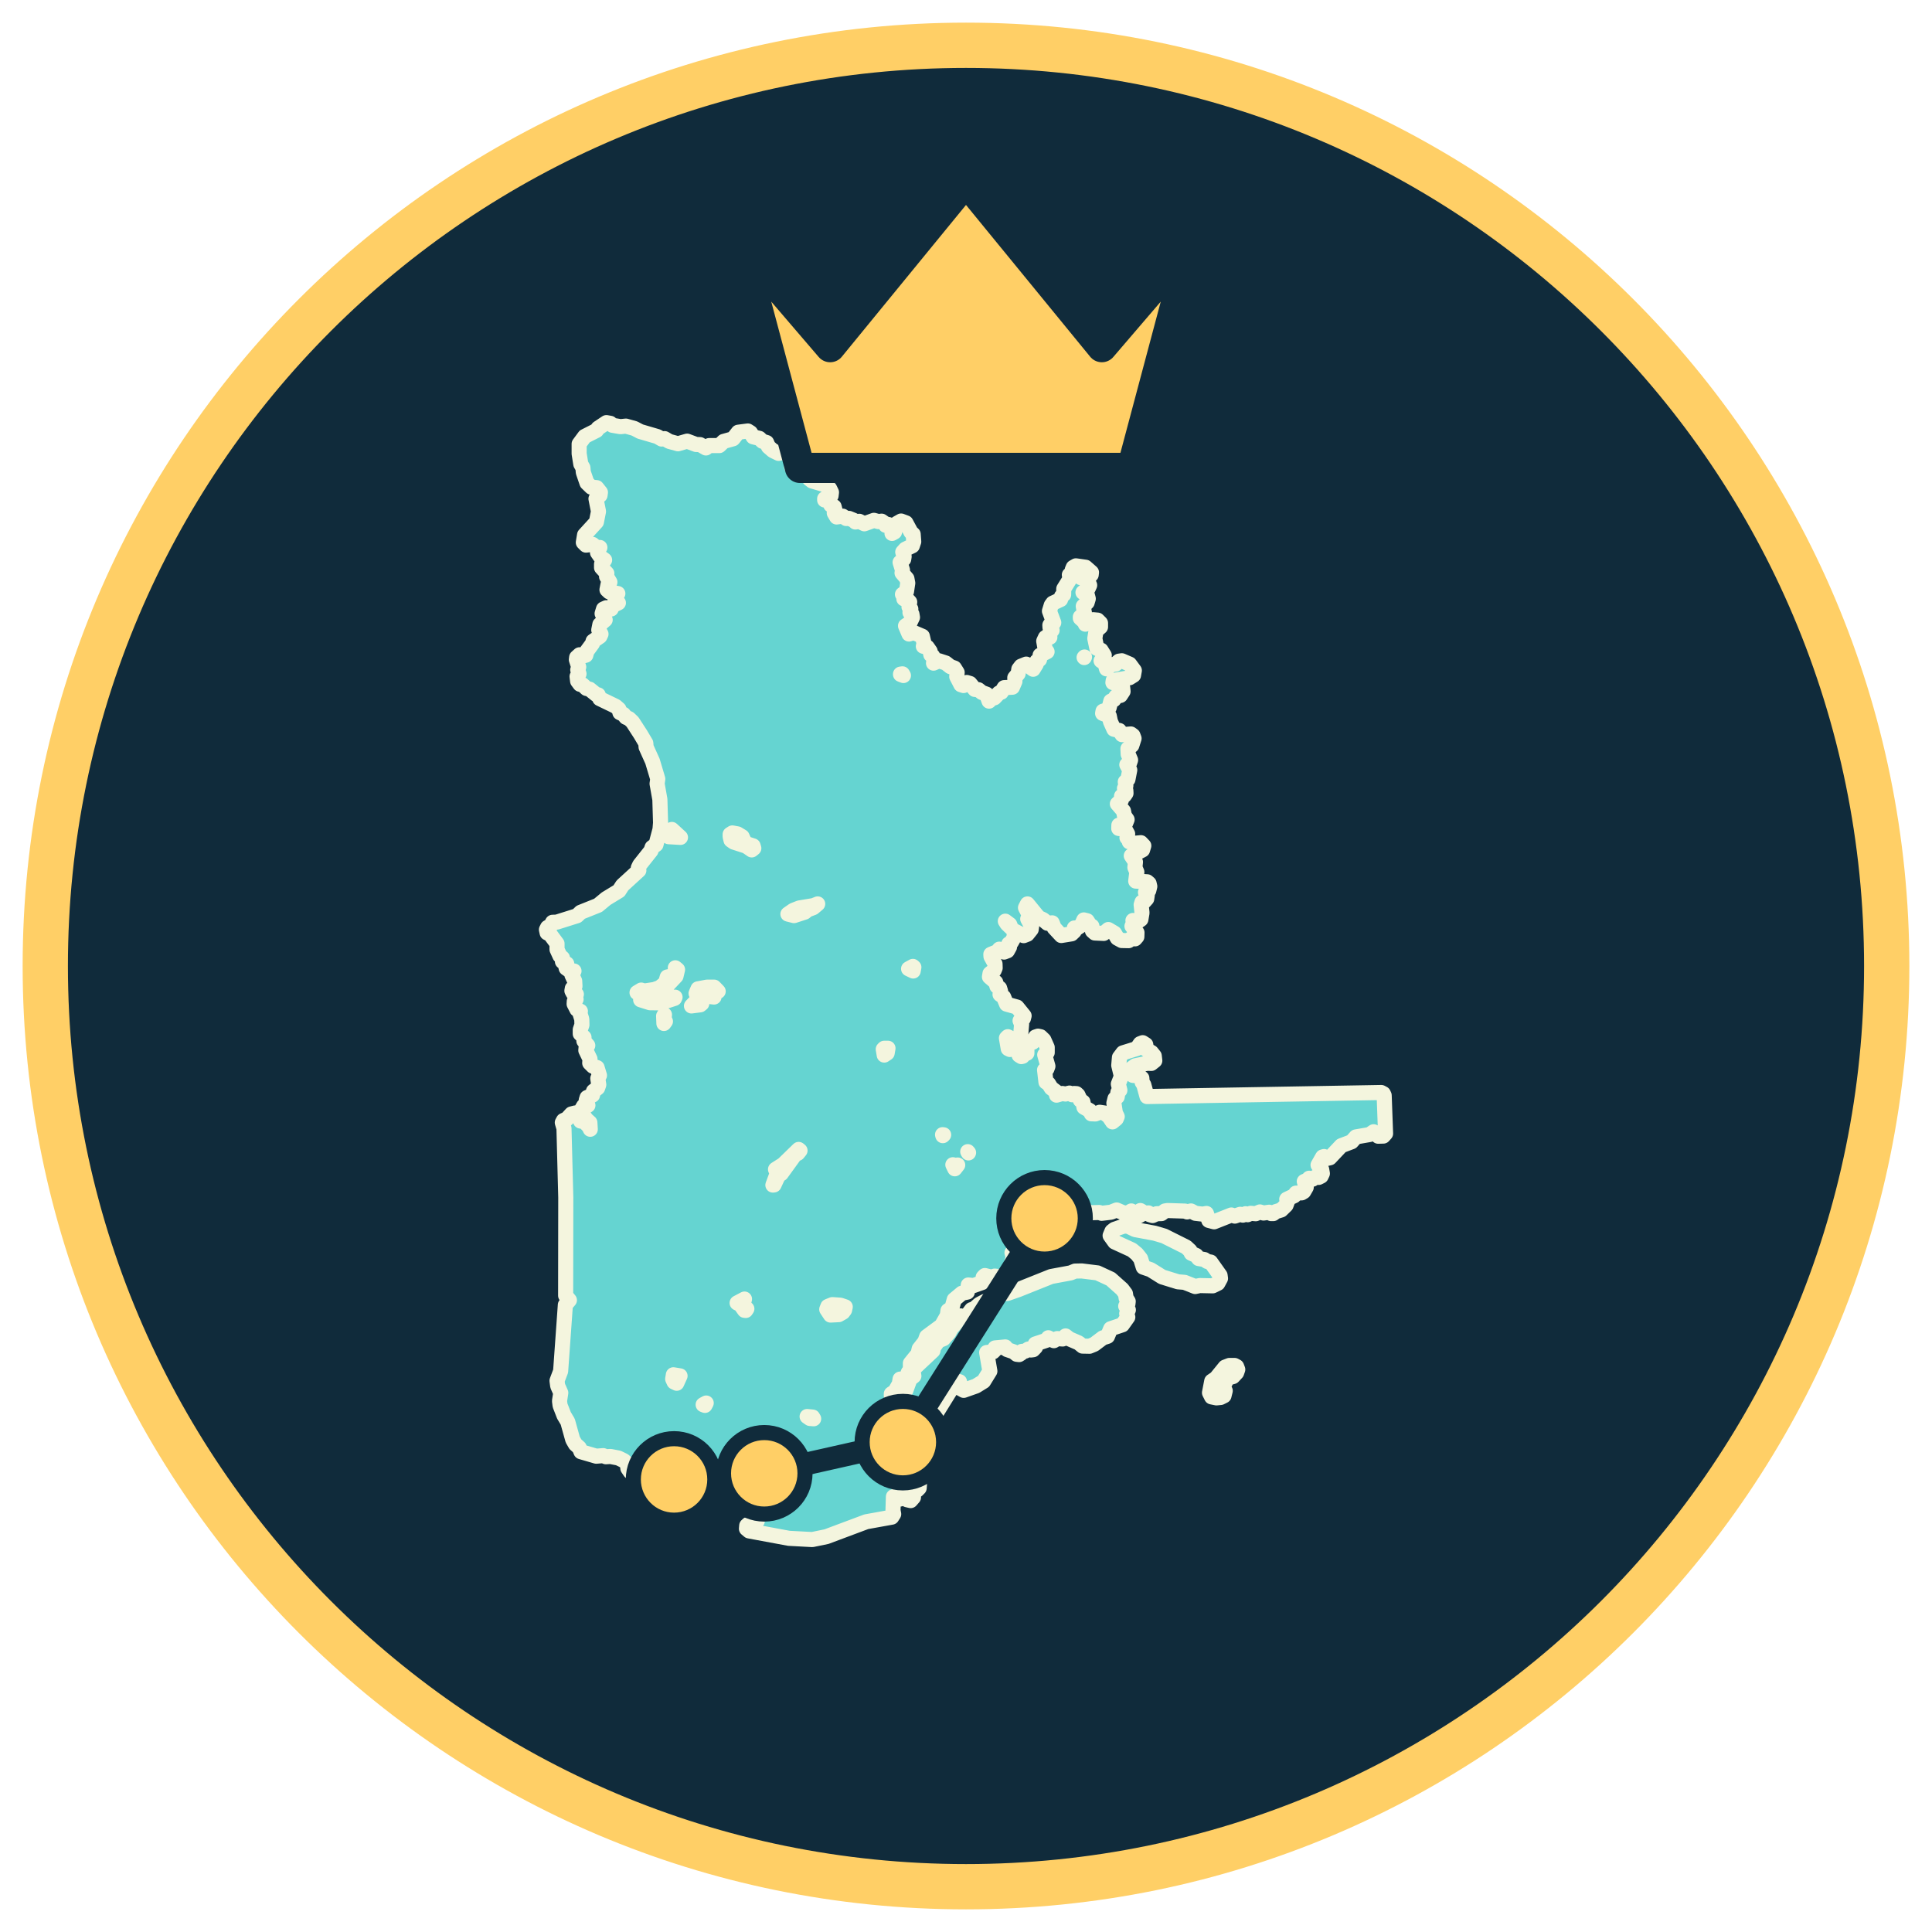
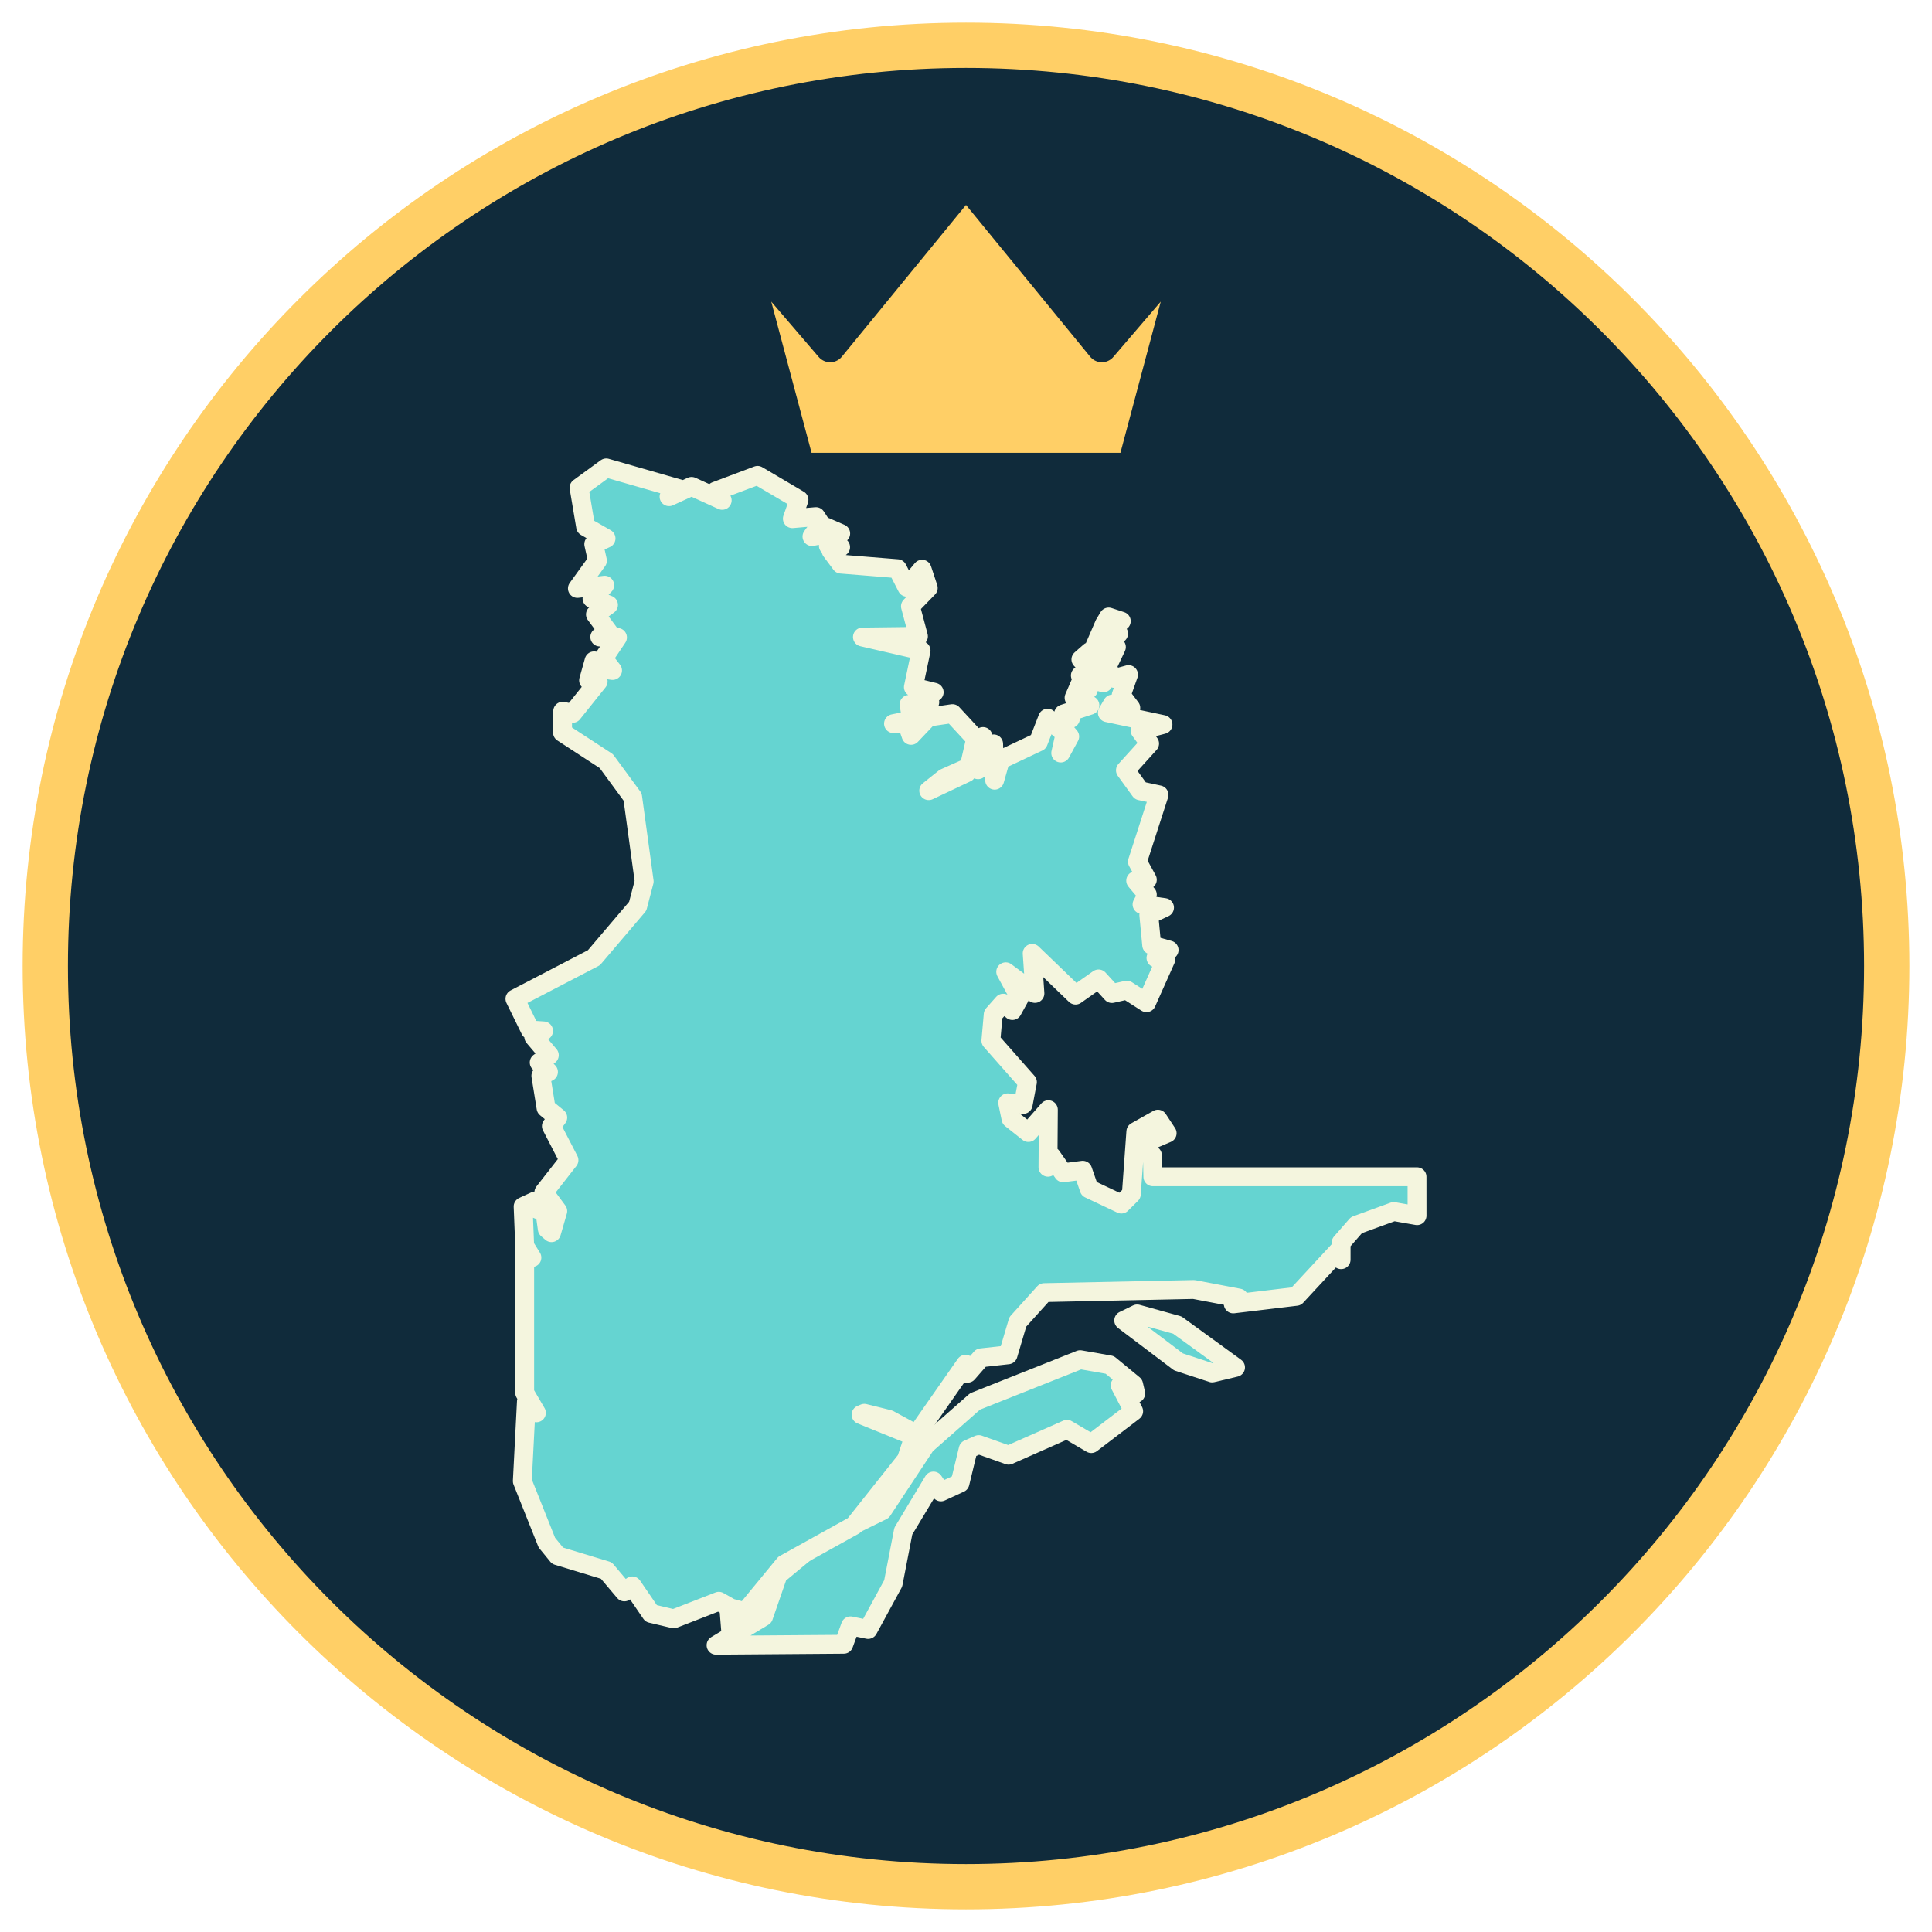
<svg xmlns="http://www.w3.org/2000/svg" width="256" height="256" viewBox="0 0 128 128">
  <circle cx="64" cy="64" r="61" fill="#102b3b" stroke="#ffcf66" stroke-width="3" />
-   <g transform="translate(36.70991 78.61508) scale(0.009221184)">
-     <path d="M-28,-1812L21,-1746L21,-1704L42,-1658L60,-1643L60,-1617L91,-1601L83,-1586L87,-1569L107,-1555L143,-1549L128,-1521L148,-1477L150,-1440L131,-1424L128,-1407L137,-1390L160,-1382L154,-1361L158,-1346L145,-1331L144,-1312L164,-1273L189,-1260L186,-1244L199,-1202L200,-1162L188,-1127L188,-1098L215,-1072L214,-1047L242,-1014L230,-1000L228,-979L258,-917L256,-888L279,-865L309,-855L326,-799L314,-777L321,-732L313,-709L283,-686L276,-657L237,-640L231,-621L243,-584L212,-579L195,-550L198,-533L231,-483L257,-460L260,-412L253,-429L217,-467L190,-471L189,-502L152,-529L125,-522L92,-486L67,-475L59,-460L71,-419L84,78L83,783L110,816L81,850L47,1326L21,1395L26,1432L48,1482L39,1540L43,1572L71,1644L98,1689L134,1818L153,1851L181,1876L193,1905L303,1937L353,1933L372,1941L405,1939L462,1950L501,1969L527,1992L530,2024L547,2049L572,2068L609,2082L635,2081L654,2068L684,2138L711,2156L754,2160L793,2176L814,2169L850,2133L880,2145L917,2183L960,2179L976,2169L996,2128L1094,2080L1117,2060L1189,2042L1221,2013L1262,2009L1284,1996L1301,2013L1323,2021L1375,2238L1458,2331L1473,2339L1459,2363L1460,2402L1425,2420L1395,2426L1384,2436L1382,2458L1401,2474L1687,2527L1855,2536L1957,2515L2243,2408L2426,2375L2440,2353L2435,2327L2438,2228L2485,2245L2504,2233L2512,2211L2536,2250L2562,2256L2582,2233L2584,2184L2609,2180L2623,2166L2625,2141L2590,2098L2593,2079L2607,2053L2648,2029L2653,2002L2647,1984L2672,1957L2675,1917L2654,1897L2665,1850L2653,1821L2671,1792L2705,1770L2720,1669L2890,1395L2913,1402L2920,1451L2943,1464L3031,1433L3086,1399L3131,1326L3108,1192L3154,1187L3165,1176L3168,1159L3242,1152L3255,1171L3302,1187L3324,1205L3341,1207L3355,1198L3361,1184L3385,1182L3408,1167L3426,1174L3442,1172L3459,1154L3457,1131L3538,1104L3551,1086L3591,1107L3615,1092L3654,1095L3675,1073L3702,1094L3769,1123L3797,1146L3847,1147L3881,1133L3942,1087L3976,1076L3999,1021L4083,993L4122,938L4114,913L4126,886L4107,859L4123,842L4125,825L4110,801L4105,769L4081,737L3999,664L3904,620L3791,606L3743,607L3711,620L3571,646L3336,740L3259,767L3227,770L3124,822L3095,825L3055,846L3018,878L2999,884L2972,920L2940,942L2922,929L2898,934L2881,957L2887,981L2855,1016L2836,1050L2798,1093L2760,1108L2726,1156L2722,1179L2590,1303L2580,1327L2585,1361L2557,1383L2527,1465L2500,1493L2423,1503L2423,1489L2449,1472L2480,1418L2486,1383L2515,1386L2532,1369L2545,1335L2560,1318L2560,1269L2615,1201L2623,1166L2664,1114L2677,1078L2784,999L2825,927L2830,891L2858,873L2875,812L2930,766L2969,758L2976,707L3014,711L3076,689L3086,672L3083,651L3095,639L3143,651L3165,643L3244,651L3266,642L3299,587L3289,539L3299,508L3290,475L3308,472L3321,457L3337,419L3335,398L3397,362L3447,300L3495,295L3517,277L3524,259L3565,244L3585,252L3619,248L3654,201L3676,211L3711,210L3789,184L3832,178L3849,188L3917,186L3934,192L4001,184L4042,168L4091,189L4124,189L4147,175L4156,207L4183,220L4212,205L4212,172L4248,193L4270,189L4280,202L4300,208L4329,195L4364,194L4389,175L4407,172L4533,176L4548,182L4576,175L4608,192L4660,198L4687,193L4704,243L4742,253L4866,204L4891,212L4930,199L4949,205L4968,195L4983,202L5005,192L5041,195L5071,182L5097,190L5138,184L5152,194L5167,194L5185,180L5224,168L5259,134L5268,110L5264,91L5317,66L5330,47L5371,45L5386,36L5404,5L5390,-37L5414,-47L5425,-60L5449,-53L5475,-71L5493,-66L5511,-75L5520,-94L5515,-123L5489,-155L5522,-213L5532,-216L5557,-203L5574,-207L5656,-294L5730,-322L5761,-357L5859,-374L5888,-394L5921,-362L5958,-363L5974,-381L5964,-655L5958,-668L5943,-676L4260,-647L4237,-731L4225,-750L4223,-779L4203,-795L4159,-799L4141,-830L4152,-851L4175,-868L4261,-886L4291,-885L4316,-905L4312,-939L4292,-964L4257,-984L4251,-1020L4229,-1034L4211,-1027L4187,-992L4087,-961L4062,-928L4057,-871L4076,-793L4054,-737L4065,-692L4051,-678L4046,-645L4030,-632L4022,-600L4033,-528L4046,-503L4039,-487L4012,-465L3986,-504L3953,-529L3920,-534L3889,-522L3860,-523L3849,-546L3807,-570L3800,-608L3781,-621L3764,-658L3753,-668L3736,-669L3722,-660L3703,-672L3674,-665L3652,-669L3610,-657L3605,-683L3572,-708L3552,-740L3534,-751L3524,-838L3541,-846L3548,-865L3525,-947L3543,-963L3543,-1000L3519,-1054L3495,-1077L3477,-1081L3459,-1075L3439,-1037L3408,-1025L3397,-991L3397,-958L3381,-953L3366,-936L3357,-934L3341,-944L3335,-983L3322,-998L3305,-1000L3275,-985L3263,-991L3250,-1067L3260,-1077L3287,-1063L3307,-1041L3336,-1046L3350,-1060L3359,-1167L3348,-1192L3372,-1208L3377,-1227L3326,-1290L3251,-1311L3230,-1362L3204,-1381L3208,-1403L3201,-1426L3182,-1439L3173,-1468L3128,-1507L3132,-1531L3162,-1554L3169,-1571L3168,-1600L3139,-1653L3138,-1669L3187,-1689L3199,-1706L3233,-1685L3257,-1694L3272,-1721L3267,-1744L3285,-1755L3307,-1794L3304,-1839L3374,-1803L3400,-1813L3428,-1848L3431,-1870L3403,-1923L3413,-1935L3414,-1952L3387,-2004L3401,-2031L3481,-1933L3514,-1918L3545,-1892L3579,-1895L3593,-1859L3644,-1804L3718,-1816L3737,-1834L3738,-1858L3760,-1859L3790,-1879L3806,-1916L3830,-1910L3849,-1880L3864,-1871L3868,-1837L3885,-1822L3949,-1819L3982,-1847L4026,-1821L4047,-1785L4078,-1768L4128,-1767L4146,-1782L4174,-1780L4187,-1795L4188,-1825L4152,-1871L4162,-1893L4159,-1912L4196,-1906L4216,-1920L4224,-1967L4218,-2025L4224,-2044L4241,-2049L4258,-2068L4262,-2096L4249,-2114L4273,-2128L4280,-2157L4275,-2178L4261,-2190L4179,-2195L4187,-2260L4173,-2293L4177,-2332L4147,-2377L4228,-2419L4237,-2449L4216,-2471L4174,-2467L4133,-2477L4130,-2492L4116,-2507L4121,-2534L4110,-2554L4086,-2570L4057,-2573L4058,-2597L4076,-2596L4106,-2610L4117,-2637L4098,-2664L4091,-2699L4047,-2750L4076,-2777L4077,-2805L4098,-2810L4109,-2826L4108,-2846L4098,-2861L4108,-2880L4104,-2908L4123,-2926L4136,-2993L4115,-3031L4135,-3044L4142,-3065L4125,-3106L4123,-3146L4151,-3170L4167,-3220L4159,-3241L4144,-3252L4081,-3247L4061,-3277L4022,-3286L3997,-3342L3989,-3381L3941,-3400L3944,-3416L3972,-3424L3988,-3441L4000,-3488L4022,-3498L4038,-3522L4069,-3529L4088,-3558L4085,-3586L4062,-3625L4041,-3634L4015,-3621L4017,-3636L4134,-3656L4163,-3674L4169,-3708L4135,-3754L4079,-3778L4058,-3775L4035,-3754L4001,-3749L3969,-3720L3957,-3762L3930,-3778L3950,-3796L3953,-3817L3930,-3854L3900,-3867L3885,-3938L3894,-3993L3926,-4021L3926,-4049L3905,-4070L3873,-4073L3817,-4041L3812,-4056L3781,-4084L3781,-4093L3811,-4117L3802,-4170L3830,-4197L3838,-4224L3830,-4254L3800,-4269L3838,-4299L3848,-4321L3828,-4366L3809,-4376L3785,-4375L3846,-4383L3859,-4396L3861,-4413L3819,-4450L3749,-4460L3730,-4449L3723,-4432L3727,-4416L3702,-4395L3707,-4367L3662,-4295L3661,-4253L3646,-4241L3639,-4218L3583,-4192L3572,-4177L3559,-4135L3590,-4052L3572,-4048L3562,-4034L3563,-4017L3578,-3997L3559,-3975L3562,-3947L3530,-3945L3518,-3919L3528,-3864L3542,-3843L3492,-3818L3488,-3787L3468,-3774L3464,-3753L3442,-3717L3392,-3754L3355,-3739L3339,-3718L3334,-3685L3310,-3656L3311,-3630L3293,-3588L3234,-3585L3213,-3552L3196,-3546L3164,-3512L3135,-3502L3125,-3488L3107,-3538L3074,-3550L3049,-3570L3023,-3572L2988,-3615L2965,-3622L2949,-3614L2942,-3600L2923,-3606L2893,-3664L2896,-3694L2876,-3726L2847,-3736L2814,-3762L2765,-3778L2726,-3761L2731,-3791L2720,-3812L2707,-3821L2702,-3846L2681,-3876L2653,-3882L2658,-3903L2646,-3954L2583,-3981L2550,-3970L2525,-4029L2556,-4050L2575,-4090L2571,-4113L2557,-4125L2563,-4150L2550,-4165L2555,-4200L2545,-4211L2513,-4223L2513,-4242L2503,-4255L2532,-4276L2541,-4336L2535,-4368L2500,-4409L2503,-4430L2486,-4485L2512,-4508L2515,-4527L2505,-4559L2524,-4580L2574,-4604L2584,-4634L2580,-4687L2564,-4702L2528,-4769L2493,-4782L2463,-4765L2446,-4703L2428,-4693L2438,-4715L2428,-4747L2402,-4757L2383,-4751L2376,-4765L2353,-4781L2330,-4778L2298,-4787L2229,-4762L2193,-4780L2165,-4775L2151,-4788L2119,-4801L2099,-4800L2074,-4817L2030,-4811L2013,-4840L2018,-4862L2012,-4885L1988,-4897L1979,-4926L1944,-4933L1944,-4942L1978,-4952L1990,-4964L1993,-4988L1980,-5015L1944,-5043L1853,-5070L1835,-5084L1870,-5099L1875,-5115L1868,-5131L1817,-5160L1790,-5148L1751,-5154L1777,-5179L1767,-5207L1733,-5223L1701,-5217L1694,-5244L1682,-5256L1644,-5275L1613,-5268L1572,-5288L1540,-5316L1527,-5346L1497,-5355L1475,-5376L1430,-5387L1411,-5417L1392,-5429L1323,-5420L1286,-5373L1218,-5354L1187,-5324L1114,-5324L1091,-5307L1049,-5331L1020,-5332L956,-5356L890,-5337L828,-5354L794,-5374L773,-5371L742,-5389L619,-5425L577,-5447L516,-5464L477,-5460L419,-5470L404,-5484L376,-5489L316,-5449L305,-5433L220,-5390L180,-5336L180,-5266L192,-5191L207,-5165L210,-5132L236,-5056L268,-5025L306,-5022L333,-4988L330,-4967L313,-4961L301,-4942L319,-4851L304,-4775L219,-4682L210,-4628L229,-4609L277,-4614L305,-4591L329,-4592L313,-4574L312,-4555L335,-4522L363,-4502L341,-4472L341,-4447L379,-4406L377,-4383L401,-4343L388,-4329L380,-4288L396,-4273L458,-4261L437,-4227L462,-4194L421,-4174L410,-4150L375,-4159L355,-4150L345,-4117L367,-4072L329,-4039L321,-3999L337,-3970L329,-3953L280,-3919L276,-3902L235,-3846L228,-3818L214,-3814L183,-3821L162,-3802L160,-3786L177,-3733L170,-3713L179,-3684L165,-3665L169,-3632L186,-3609L204,-3606L233,-3579L255,-3574L302,-3536L317,-3533L328,-3506L442,-3451L466,-3430L473,-3405L499,-3393L516,-3372L539,-3362L564,-3338L621,-3250L659,-3186L661,-3158L707,-3056L745,-2929L740,-2895L760,-2782L765,-2614L761,-2566L732,-2457L704,-2437L696,-2413L615,-2311L605,-2290L609,-2272L491,-2164L466,-2125L374,-2069L316,-2021L191,-1971L165,-1946L19,-1900L-11,-1899L-24,-1875L-47,-1862L-55,-1846L-50,-1823L-28,-1812ZM1508,2317L1508,2319L1507,2319L1508,2317ZM1547,2148L1517,2128L1531,2112L1559,2122L1547,2148ZM1818,1652L1858,1656L1865,1668L1838,1666L1818,1652ZM3283,-1860L3254,-1888L3242,-1907L3274,-1883L3283,-1860ZM1706,-5171L1709,-5171L1712,-5169L1706,-5171ZM2510,-3672L2489,-3680L2489,-3682L2503,-3684L2510,-3672ZM3811,-3805L3809,-3801L3808,-3802L3811,-3805ZM2791,-373L2799,-372L2793,-366L2791,-373ZM2972,-251L2978,-244L2977,-242L2972,-251ZM2900,-155L2879,-128L2865,-157L2880,-153L2900,-155ZM2547,-1565L2578,-1582L2585,-1576L2580,-1549L2547,-1565ZM2372,-994L2399,-994L2393,-959L2372,-945L2365,-987L2372,-994ZM2057,852L2092,864L2087,887L2075,903L2045,920L1986,923L1959,882L1967,861L1999,848L2057,852ZM1680,-1958L1719,-1985L1762,-2002L1864,-2019L1894,-2031L1862,-2004L1822,-1989L1801,-1972L1724,-1947L1680,-1958ZM1580,-12L1572,-11L1603,-95L1591,-124L1646,-159L1757,-267L1767,-259L1751,-239L1731,-230L1632,-93L1612,-81L1580,-12ZM1315,836L1368,808L1360,842L1370,865L1385,878L1377,890L1368,889L1338,847L1315,836ZM1291,-2475L1271,-2489L1265,-2515L1265,-2531L1281,-2541L1318,-2534L1351,-2514L1372,-2467L1430,-2448L1435,-2431L1420,-2419L1381,-2446L1291,-2475ZM596,-1394L626,-1412L647,-1405L720,-1416L759,-1430L801,-1464L813,-1506L853,-1514L875,-1528L879,-1555L871,-1572L887,-1559L876,-1512L811,-1443L770,-1412L762,-1396L769,-1377L791,-1360L869,-1361L865,-1352L766,-1320L689,-1321L622,-1342L626,-1374L596,-1394ZM1020,-1388L1034,-1421L1099,-1433L1150,-1433L1179,-1403L1153,-1389L1149,-1362L1081,-1370L1065,-1365L1050,-1344L1050,-1329L1061,-1315L1050,-1306L987,-1298L1033,-1346L1034,-1363L1020,-1388ZM1071,1567L1080,1562L1093,1555L1084,1572L1071,1567ZM857,1352L905,1360L881,1413L862,1404L852,1382L857,1352ZM823,-2514L846,-2566L908,-2509L823,-2514ZM789,-1172L787,-1226L793,-1235L790,-1206L800,-1187L789,-1172Z" fill="#65d4d1" stroke="#f4f5de" stroke-width="108.446" stroke-linejoin="round" stroke-linecap="round" />
-     <path d="M4725,1398L4709,1481L4724,1511L4759,1518L4789,1515L4813,1503L4822,1467L4811,1451L4792,1447L4796,1435L4814,1425L4837,1376L4878,1365L4904,1337L4912,1314L4904,1293L4889,1285L4852,1285L4821,1297L4756,1377L4725,1398Z" fill="#65d4d1" stroke="#f4f5de" stroke-width="108.446" stroke-linejoin="round" stroke-linecap="round" />
-     <path d="M3995,352L4028,398L4152,455L4187,484L4214,518L4233,579L4286,597L4369,649L4482,684L4530,688L4606,718L4639,711L4732,713L4769,695L4788,660L4785,638L4717,542L4693,538L4672,524L4631,517L4614,495L4578,479L4569,460L4541,434L4383,355L4315,335L4175,309L4125,285L4095,283L4026,307L4008,321L3995,352Z" fill="#65d4d1" stroke="#f4f5de" stroke-width="108.446" stroke-linejoin="round" stroke-linecap="round" />
-   </g>
-   <path d="M69.205,80.718 L59.818,95.545" fill="none" stroke="#102b3b" stroke-width="1.5" stroke-linejoin="round" stroke-linecap="round" />
-   <path d="M59.818,95.545 L50.634,97.611" fill="none" stroke="#102b3b" stroke-width="1.5" stroke-linejoin="round" stroke-linecap="round" />
-   <path d="M50.634,97.611 L44.659,98.016" fill="none" stroke="#102b3b" stroke-width="1.5" stroke-linejoin="round" stroke-linecap="round" />
-   <circle cx="69.205" cy="80.718" r="2.7" fill="#ffcf66" stroke="#102b3b" stroke-width="1" />
-   <circle cx="59.818" cy="95.545" r="2.7" fill="#ffcf66" stroke="#102b3b" stroke-width="1" />
-   <circle cx="50.634" cy="97.611" r="2.7" fill="#ffcf66" stroke="#102b3b" stroke-width="1" />
-   <circle cx="44.659" cy="98.016" r="2.7" fill="#ffcf66" stroke="#102b3b" stroke-width="1" />
+   <path d="M47.440,109.000 L50.588,107.107 L51.545,104.343 L54.093,102.231 L58.457,100.083 L61.330,95.733 L64.599,92.851 L71.561,90.083 L73.520,90.426 L75.106,91.732 L75.244,92.320 L74.214,91.783 L75.108,93.499 L72.300,95.641 L70.691,94.697 L66.820,96.410 L64.843,95.708 L64.145,96.015 L63.602,98.258 L62.337,98.841 L61.843,98.122 L59.847,101.442 L59.176,104.905 L57.515,107.957 L56.349,107.717 L55.902,108.936 L47.440,109.000 Z" fill="#65d4d1" stroke="#f4f5de" stroke-width="1.25" stroke-linejoin="round" stroke-linecap="round" />
+   <path d="M74.449,87.485 L75.339,87.052 L77.999,87.789 L81.858,90.594 L80.309,90.963 L78.080,90.231 L74.449,87.485 Z" fill="#65d4d1" stroke="#f4f5de" stroke-width="1.25" stroke-linejoin="round" stroke-linecap="round" />
+   <path d="M34.762,82.651 L35.240,83.320 L34.762,82.551 L34.658,79.935 L35.461,79.566 L35.408,80.041 L36.105,80.326 L36.259,81.426 L36.539,81.668 L36.953,80.237 L36.033,78.991 L37.696,76.864 L36.530,74.607 L36.953,74.041 L36.177,73.405 L35.833,71.275 L36.338,71.019 L35.723,70.392 L36.394,69.908 L35.363,68.694 L36.013,68.298 L35.128,68.238 L34.116,66.174 L39.348,63.452 L42.249,60.041 L42.679,58.398 L41.914,52.804 L40.168,50.425 L37.267,48.534 L37.280,47.119 L37.938,47.262 L39.629,45.149 L38.995,45.074 L39.357,43.784 L39.905,43.858 L40.241,44.372 L40.584,44.420 L39.971,43.630 L40.910,42.232 L39.737,42.204 L40.332,41.899 L39.449,40.707 L40.314,40.075 L39.222,39.647 L40.063,38.771 L38.254,38.985 L39.582,37.146 L39.338,36.050 L40.152,35.672 L38.799,34.897 L38.364,32.314 L40.165,31.000 L45.122,32.422 L44.326,32.907 L45.819,32.225 L47.848,33.149 L47.412,32.540 L50.188,31.495 L52.935,33.114 L52.495,34.362 L54.058,34.227 L54.606,35.064 L54.369,35.378 L53.952,35.328 L53.795,35.548 L54.648,35.389 L54.708,34.913 L55.699,35.344 L54.880,36.156 L55.693,36.247 L55.062,36.492 L55.720,37.375 L59.458,37.677 L60.090,38.908 L61.090,37.712 L61.499,38.953 L60.319,40.168 L60.849,42.159 L57.138,42.204 L61.024,43.099 L60.514,45.524 L61.892,45.862 L61.074,46.180 L61.602,46.516 L61.314,47.397 L60.751,47.853 L60.229,46.668 L60.391,47.702 L59.197,47.944 L60.076,47.911 L60.359,48.721 L61.508,47.511 L63.102,47.279 L64.638,48.943 L64.208,50.817 L62.584,51.541 L61.530,52.383 L64.041,51.194 L65.125,48.796 L65.504,49.994 L64.800,50.997 L65.504,50.313 L65.831,49.285 L65.897,51.689 L66.281,50.344 L68.794,49.158 L69.407,47.581 L70.563,48.613 L70.275,49.890 L70.871,48.794 L70.129,47.911 L70.918,47.608 L70.462,47.299 L72.209,46.728 L71.160,46.230 L71.579,45.262 L72.110,45.681 L71.576,44.755 L73.095,45.242 L71.612,43.690 L72.200,43.173 L72.831,43.511 L73.095,43.542 L72.444,43.022 L73.165,41.351 L73.451,40.878 L74.288,41.152 L73.462,41.328 L74.110,41.977 L73.305,42.287 L73.964,42.868 L73.308,44.255 L73.838,44.949 L74.768,44.693 L74.281,46.066 L74.919,46.900 L73.701,46.644 L73.363,47.220 L77.051,48.002 L75.533,48.399 L76.165,49.263 L74.562,51.034 L75.547,52.394 L76.787,52.660 L75.358,57.087 L76.014,58.284 L75.242,58.345 L76.014,59.268 L75.662,59.922 L77.153,60.130 L76.111,60.616 L76.303,62.619 L77.456,62.942 L76.586,63.467 L77.244,63.548 L75.957,66.431 L74.655,65.599 L73.666,65.825 L72.782,64.856 L71.258,65.929 L68.384,63.163 L68.566,65.817 L66.631,64.383 L67.552,66.081 L67.072,66.950 L66.464,66.462 L65.802,67.209 L65.648,68.947 L68.069,71.692 L67.788,73.171 L66.763,73.064 L66.981,74.116 L68.133,75.031 L69.457,73.521 L69.430,77.333 L69.666,76.601 L70.437,77.699 L71.733,77.531 L72.160,78.766 L74.291,79.773 L74.953,79.117 L75.252,74.970 L76.713,74.147 L77.327,75.078 L75.476,75.866 L76.350,76.535 L76.379,77.965 L93.882,77.964 L93.884,80.540 L92.340,80.268 L89.869,81.168 L88.853,82.331 L88.853,83.457 L88.680,82.866 L85.882,85.886 L81.707,86.387 L82.081,86.000 L79.094,85.432 L69.181,85.640 L67.432,87.579 L66.786,89.760 L64.998,89.959 L64.107,90.981 L63.970,90.991 L64.167,90.752 L64.078,90.446 L63.970,90.385 L60.722,95.033 L58.894,94.039 L57.265,93.635 L57.047,93.726 L60.564,95.154 L60.047,96.703 L56.585,101.066 L51.971,103.629 L49.375,106.787 L48.319,106.507 L49.421,107.426 L48.407,108.019 L48.282,106.458 L47.623,106.088 L44.638,107.251 L43.140,106.897 L41.890,105.069 L41.365,105.467 L40.172,104.053 L36.942,103.072 L36.230,102.201 L34.605,98.127 L34.876,92.852 L35.538,93.604 L34.762,92.279 L34.762,82.651 Z" fill="#65d4d1" stroke="#f4f5de" stroke-width="1.25" stroke-linejoin="round" stroke-linecap="round" />
  <g transform="translate(64 21)">
    <path d="M-15,-5 L-9,2 L0,-9 L9,2 L15,-5 L11,10 H-11 Z" fill="#ffcf66" stroke="#102b3b" stroke-width="2" stroke-linejoin="round" stroke-linecap="round" />
  </g>
</svg>
